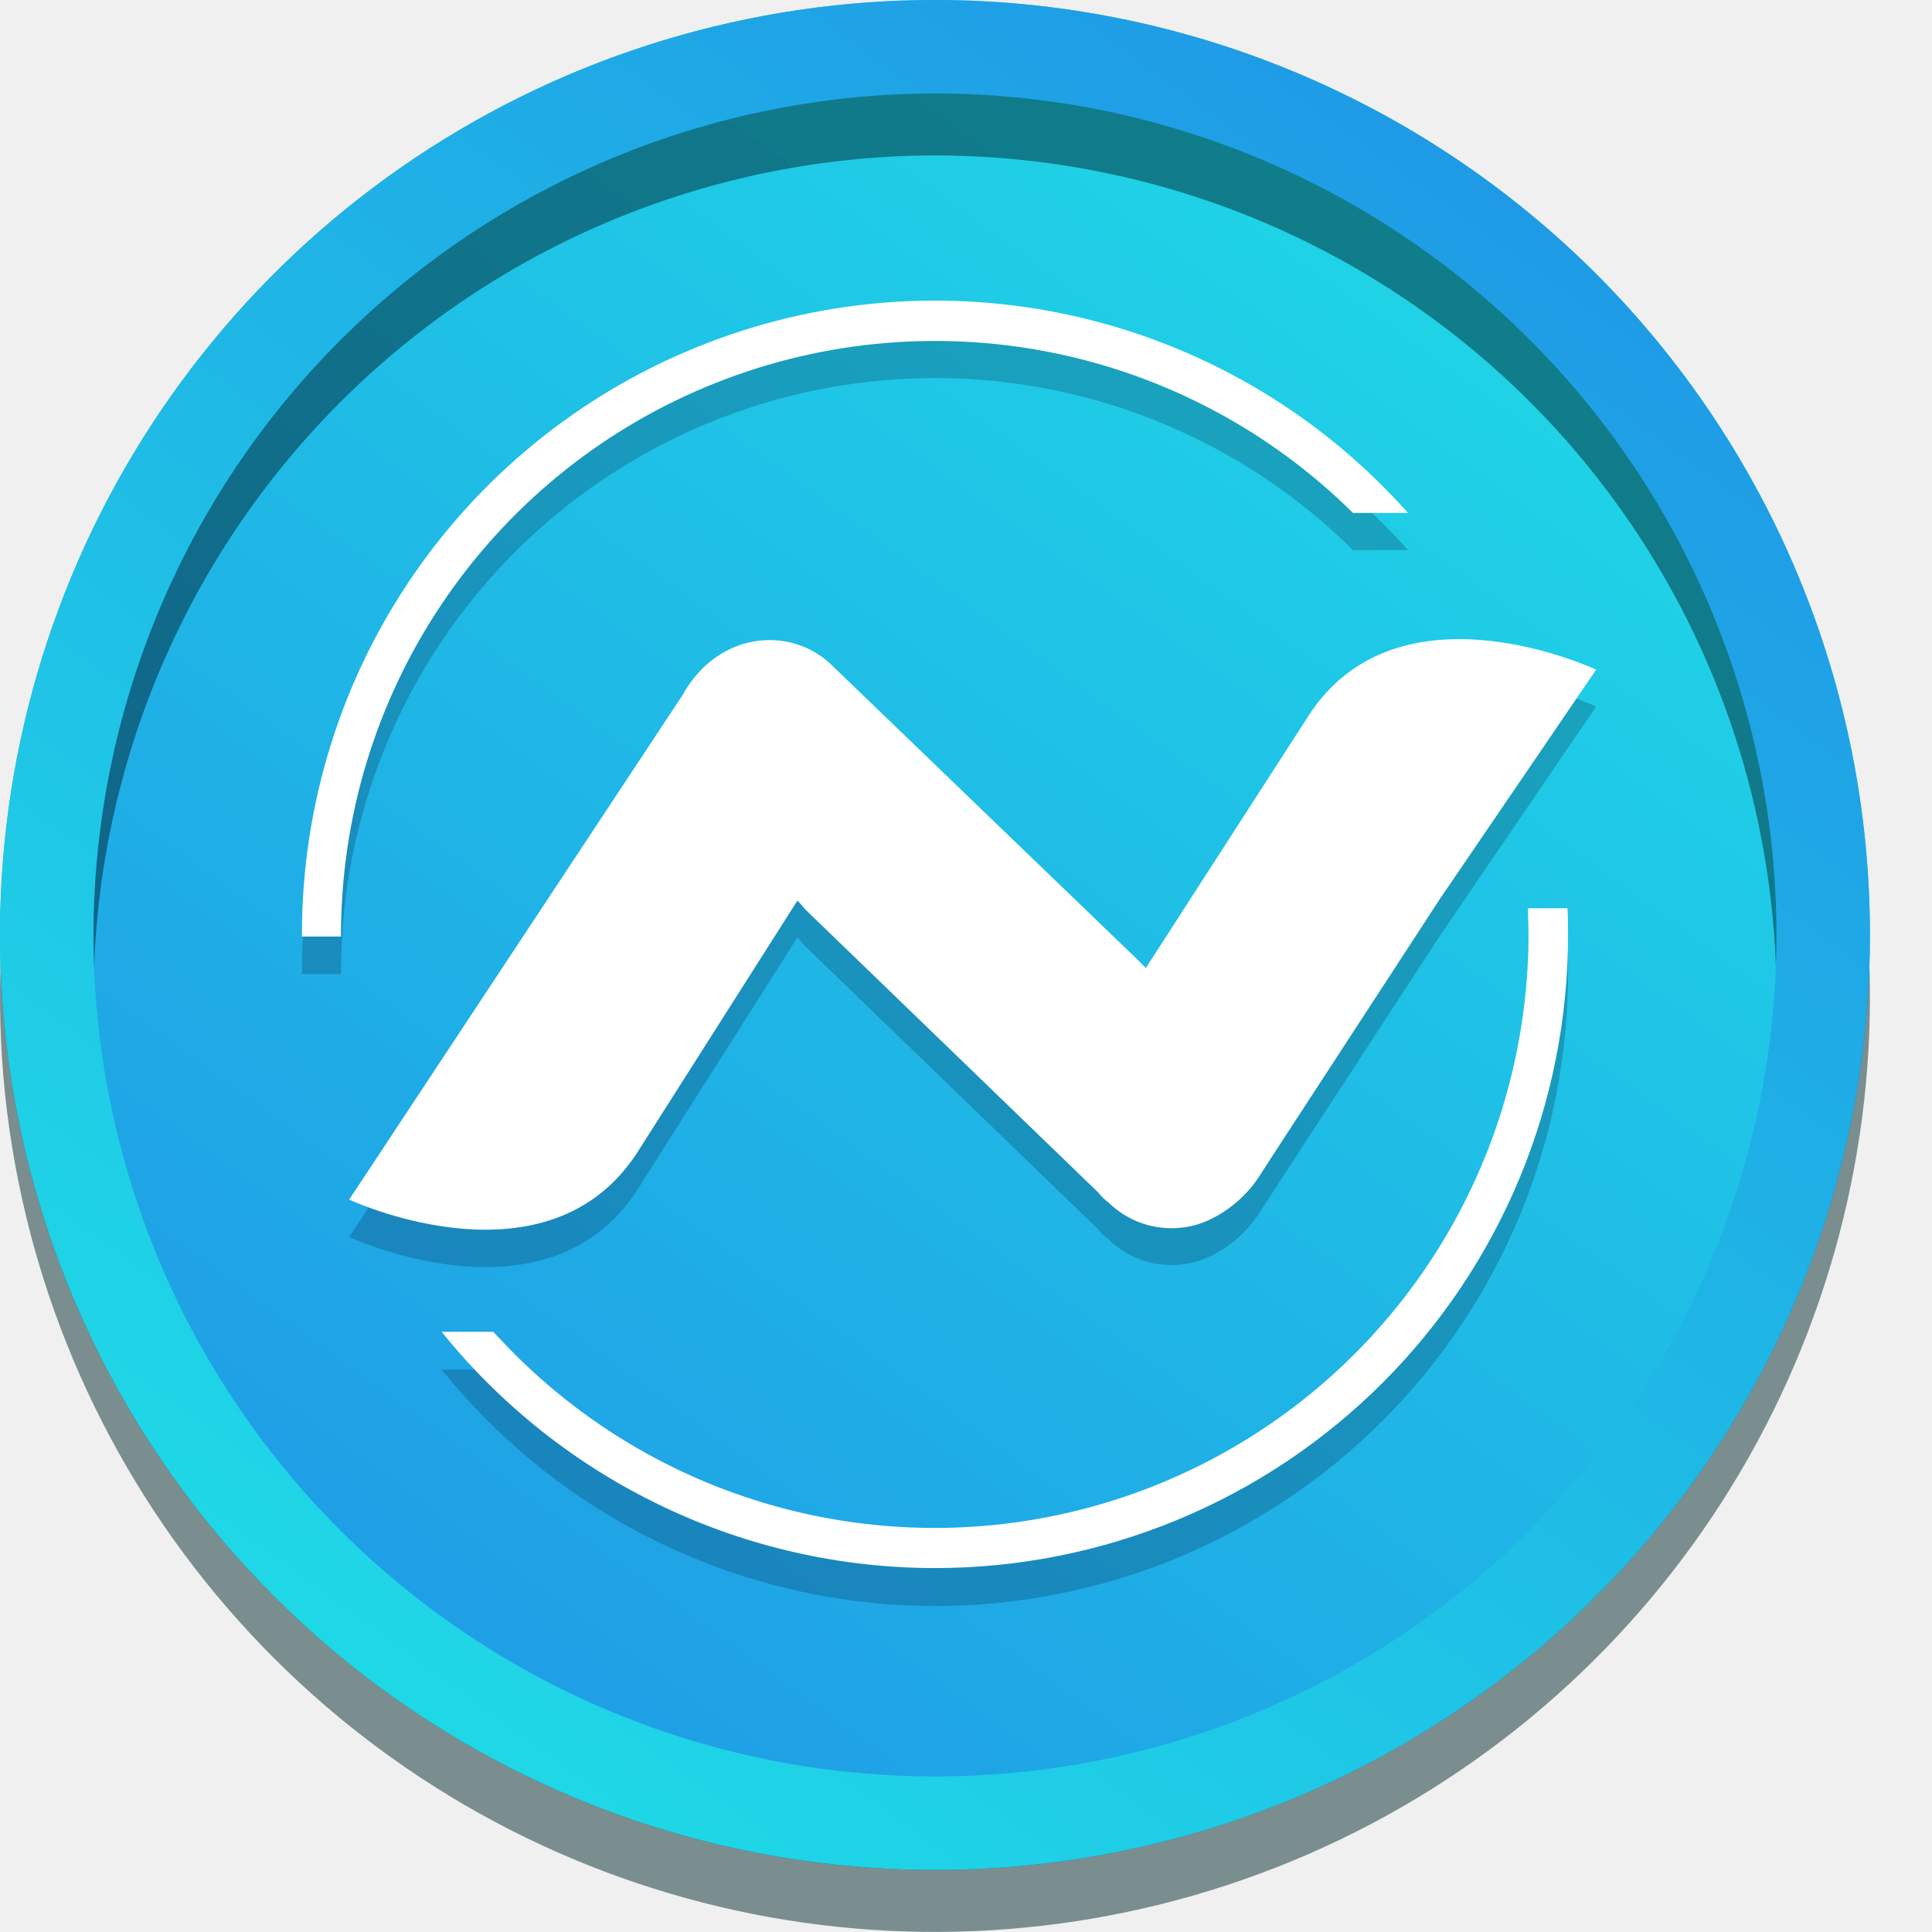
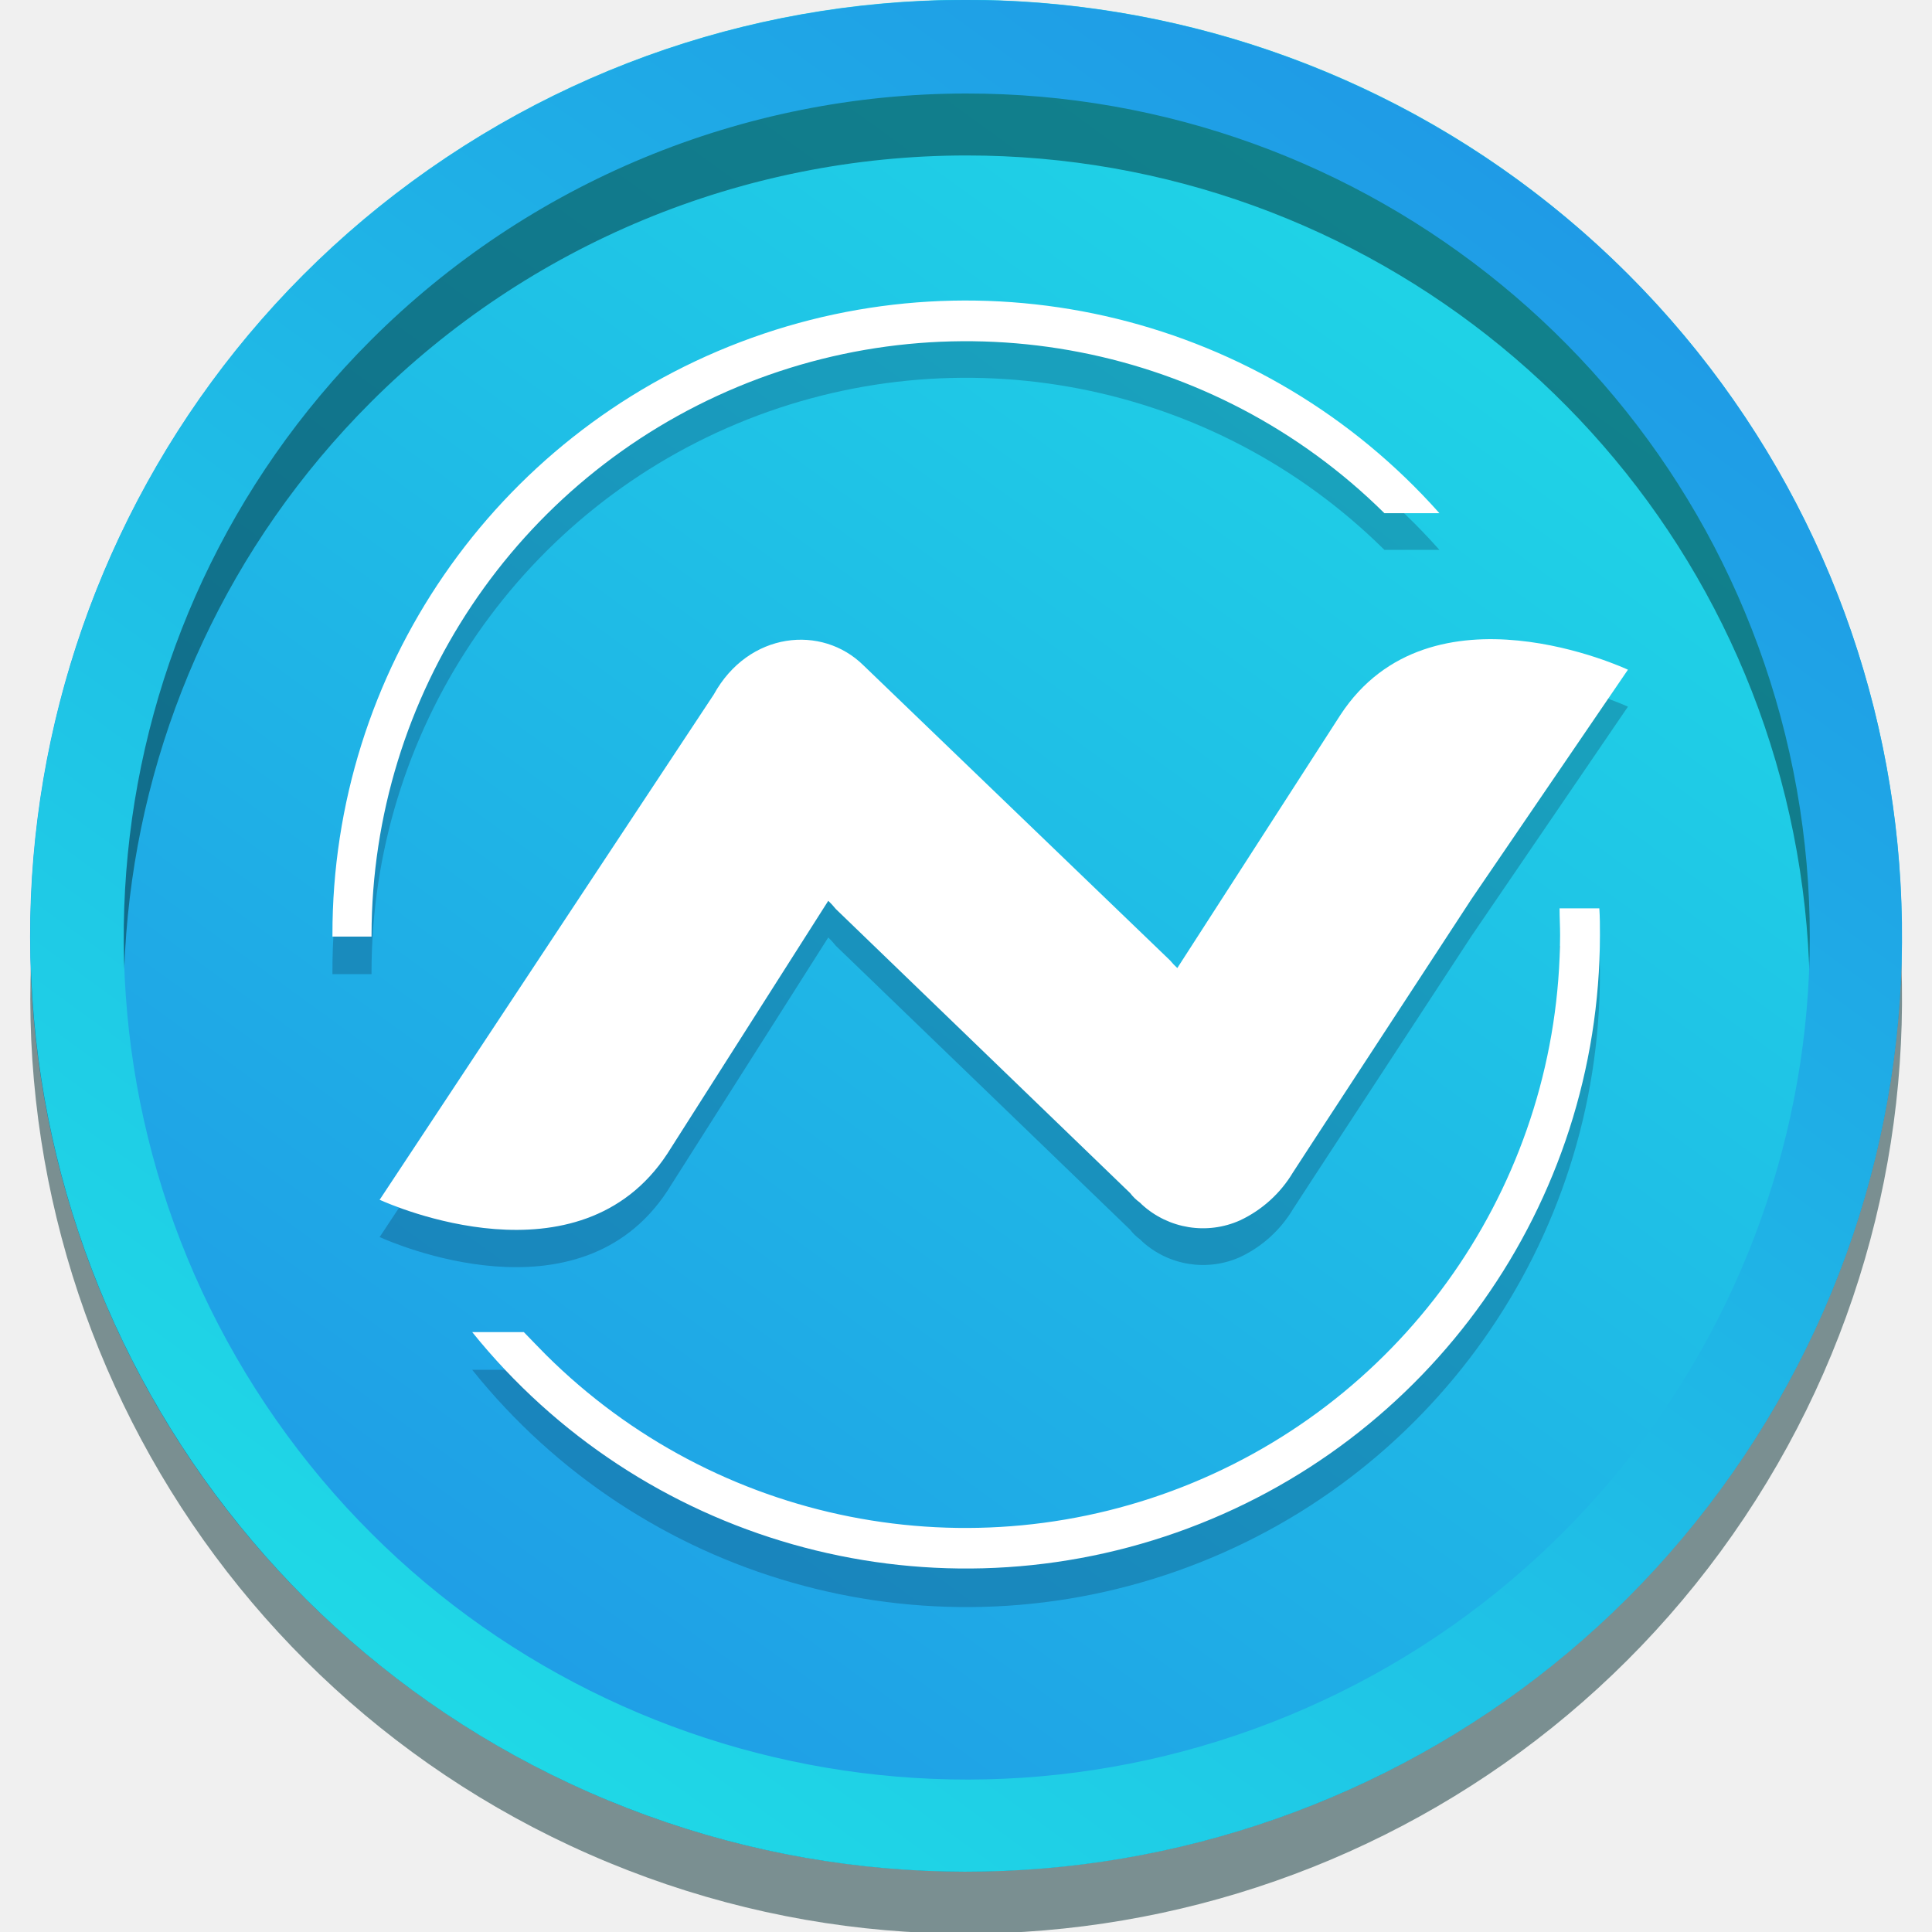
- <svg xmlns="http://www.w3.org/2000/svg" width="24" height="24" viewBox="0 0 24 24" fill="none">
-   <path d="M23.229 11.615C23.229 13.912 22.548 16.157 21.272 18.067C19.996 19.977 18.182 21.466 16.059 22.345C13.937 23.224 11.602 23.454 9.349 23.006C7.096 22.558 5.026 21.452 3.402 19.828C1.778 18.203 0.671 16.134 0.223 13.881C-0.225 11.628 0.005 9.292 0.884 7.17C1.763 5.048 3.252 3.234 5.162 1.957C7.072 0.681 9.318 0 11.615 0C14.695 0 17.649 1.224 19.828 3.402C22.006 5.58 23.229 8.534 23.229 11.615V11.615Z" fill="url(#paint0_linear)" />
-   <g style="mix-blend-mode:multiply" opacity="0.7">
-     <g style="mix-blend-mode:multiply" opacity="0.7">
-       <path d="M11.615 1.931C13.682 1.931 15.703 2.544 17.422 3.693C19.141 4.841 20.481 6.474 21.272 8.384C22.063 10.294 22.27 12.396 21.867 14.424C21.464 16.451 20.468 18.314 19.006 19.776C17.544 21.238 15.682 22.233 13.654 22.637C11.626 23.04 9.524 22.833 7.614 22.042C5.704 21.25 4.072 19.911 2.923 18.192C1.775 16.473 1.161 14.452 1.161 12.384C1.165 9.613 2.267 6.956 4.227 4.996C6.186 3.037 8.843 1.934 11.615 1.931V1.931ZM11.615 0.77C9.318 0.77 7.072 1.451 5.162 2.727C3.252 4.003 1.763 5.817 0.884 7.939C0.005 10.062 -0.225 12.397 0.223 14.65C0.671 16.903 1.778 18.973 3.402 20.597C5.026 22.221 7.096 23.328 9.349 23.776C11.602 24.224 13.937 23.994 16.059 23.115C18.182 22.236 19.996 20.747 21.272 18.837C22.548 16.927 23.229 14.681 23.229 12.384C23.229 9.304 22.006 6.35 19.828 4.171C17.649 1.993 14.695 0.77 11.615 0.77V0.77Z" fill="#032D30" />
+ <svg xmlns="http://www.w3.org/2000/svg" id="Layer_1" data-name="Layer 1" viewBox="0 0 256 256">
+   <defs>
+     <style>.cls-1{fill:url(#linear-gradient);}.cls-2{opacity:0.7;}.cls-3{fill:#032d30;}.cls-4{fill:url(#linear-gradient-2);}.cls-5,.cls-6{opacity:0.5;}.cls-6{fill:#062344;isolation:isolate;}.cls-7{fill:#fff;}.cls-8{fill:none;}</style>
+     <linearGradient id="linear-gradient" x1="203.12" y1="237.48" x2="53.03" y2="30.93" gradientTransform="matrix(1, 0, 0, -1, 0, 258)" gradientUnits="userSpaceOnUse">
+       <stop offset="0" stop-color="#1fd8e6" />
+       <stop offset="1" stop-color="#1f9be6" />
+     </linearGradient>
+     <linearGradient id="linear-gradient-2" x1="200.85" y1="234.36" x2="55.15" y2="33.85" gradientTransform="matrix(1, 0, 0, -1, 0, 258)" gradientUnits="userSpaceOnUse">
+       <stop offset="0" stop-color="#1f9be6" />
+       <stop offset="1" stop-color="#1fd8e6" />
+     </linearGradient>
+   </defs>
+   <path class="cls-1" d="M252,123.9a124,124,0,1,1-36.32-87.61A123.8,123.8,0,0,1,252,123.9Z" />
+   <g class="cls-2">
+     <g class="cls-2">
+       <path class="cls-3" d="M128,20.6A111.7,111.7,0,1,1,49.13,53.3,111.68,111.68,0,0,1,128,20.6Zm0-12.39A124,124,0,1,0,215.68,44.5,124.11,124.11,0,0,0,128,8.21Z" />
    </g>
  </g>
-   <path d="M11.615 1.161C13.682 1.161 15.703 1.775 17.422 2.923C19.141 4.072 20.481 5.704 21.272 7.614C22.063 9.524 22.27 11.626 21.867 13.654C21.464 15.682 20.468 17.544 19.006 19.006C17.544 20.468 15.682 21.464 13.654 21.867C11.626 22.27 9.524 22.063 7.614 21.272C5.704 20.481 4.072 19.141 2.923 17.422C1.775 15.703 1.161 13.682 1.161 11.615C1.165 8.843 2.267 6.186 4.227 4.227C6.186 2.267 8.843 1.165 11.615 1.161V1.161ZM11.615 0C9.318 0 7.072 0.681 5.162 1.957C3.252 3.234 1.763 5.048 0.884 7.17C0.005 9.292 -0.225 11.628 0.223 13.881C0.671 16.134 1.778 18.203 3.402 19.828C5.026 21.452 7.096 22.558 9.349 23.006C11.602 23.454 13.937 23.224 16.059 22.345C18.182 21.466 19.996 19.977 21.272 18.067C22.548 16.157 23.229 13.912 23.229 11.615C23.229 8.534 22.006 5.58 19.828 3.402C17.649 1.224 14.695 0 11.615 0V0Z" fill="url(#paint1_linear)" />
-   <g opacity="0.5">
-     <path opacity="0.5" d="M18.981 11.752C18.981 11.863 18.988 11.973 18.988 12.084C18.985 13.541 18.551 14.965 17.741 16.176C16.93 17.387 15.779 18.33 14.433 18.888C13.086 19.445 11.605 19.592 10.176 19.309C8.746 19.026 7.433 18.326 6.4 17.297C6.309 17.205 6.219 17.11 6.127 17.013H5.486C6.224 17.929 7.157 18.669 8.217 19.177C9.278 19.685 10.439 19.95 11.615 19.951C12.648 19.951 13.67 19.748 14.624 19.353C15.579 18.958 16.446 18.378 17.176 17.648C17.906 16.918 18.486 16.051 18.881 15.097C19.276 14.142 19.479 13.12 19.479 12.087C19.479 11.976 19.479 11.865 19.472 11.755L18.981 11.752Z" fill="#062344" />
-     <path opacity="0.5" d="M4.236 12.08C4.235 10.623 4.666 9.199 5.473 7.986C6.28 6.773 7.428 5.827 8.773 5.266C10.117 4.705 11.597 4.554 13.027 4.833C14.457 5.112 15.772 5.808 16.807 6.833H17.491C16.43 5.64 15.031 4.798 13.48 4.42C11.93 4.041 10.3 4.143 8.809 4.713C7.318 5.282 6.035 6.292 5.132 7.608C4.228 8.924 3.747 10.484 3.751 12.08V12.1H4.236V12.08Z" fill="#062344" />
-     <path opacity="0.5" d="M16.261 9.351L14.234 12.494C14.203 12.466 14.173 12.436 14.146 12.405L10.34 8.735C9.825 8.225 8.913 8.313 8.48 9.098L4.336 15.369H4.343C4.479 15.43 6.813 16.462 7.908 14.795L9.906 11.645C9.938 11.678 9.968 11.712 9.996 11.748L13.647 15.276C13.682 15.322 13.724 15.363 13.771 15.396L13.794 15.419C13.956 15.568 14.158 15.666 14.376 15.701C14.593 15.736 14.816 15.706 15.016 15.615C15.29 15.486 15.519 15.28 15.675 15.02L15.948 14.6L17.888 11.623L19.828 8.777C19.828 8.777 17.383 7.629 16.261 9.351Z" fill="#062344" />
+   <path class="cls-4" d="M128,12.39a111.7,111.7,0,1,1-78.87,32.7A111.68,111.68,0,0,1,128,12.39ZM128,0a124,124,0,1,0,87.68,36.29A124.11,124.11,0,0,0,128,0Z" />
+   <g class="cls-5">
+     <path class="cls-6" d="M206.65,125.36c0,1.18.07,2.36.07,3.54A78.8,78.8,0,0,1,72.33,184.51c-1-1-1.94-2-2.92-3H62.57A83.94,83.94,0,0,0,212,128.93c0-1.18,0-2.36-.08-3.54Z" />
+     <path class="cls-6" d="M49.23,128.86a78.78,78.78,0,0,1,134.21-56h7.29a83.95,83.95,0,0,0-146.68,56v.22h5.18Z" />
+     <path class="cls-6" d="M177.6,99.75,156,133.27a10.54,10.54,0,0,1-.95-.94L114.39,93.18c-5.5-5.44-15.23-4.51-19.85,3.87L50.29,163.94h.07c1.46.66,26.38,11.66,38.06-6.12l21.33-33.6a11.22,11.22,0,0,1,1,1.1l39,37.63a6.16,6.16,0,0,0,1.32,1.28l.25.25a12,12,0,0,0,13,2.09,16.22,16.22,0,0,0,7-6.34l2.92-4.49L195,124l20.71-30.36S189.58,81.38,177.6,99.75Z" />
  </g>
-   <path d="M18.981 11.283C18.981 11.394 18.988 11.505 18.988 11.615C18.985 13.072 18.551 14.496 17.741 15.707C16.93 16.918 15.779 17.862 14.433 18.419C13.086 18.977 11.605 19.123 10.176 18.84C8.746 18.557 7.433 17.857 6.4 16.828C6.309 16.737 6.219 16.641 6.127 16.544H5.486C6.224 17.46 7.157 18.199 8.218 18.707C9.278 19.215 10.439 19.479 11.615 19.479C12.648 19.479 13.67 19.276 14.624 18.881C15.579 18.486 16.446 17.907 17.176 17.177C17.906 16.446 18.486 15.579 18.881 14.625C19.276 13.671 19.479 12.648 19.479 11.615C19.479 11.505 19.479 11.394 19.472 11.283H18.981Z" fill="white" />
-   <path d="M4.236 11.613C4.236 10.157 4.667 8.733 5.475 7.522C6.283 6.31 7.431 5.364 8.775 4.804C10.119 4.243 11.599 4.093 13.028 4.372C14.458 4.651 15.773 5.347 16.807 6.372H17.491C16.43 5.179 15.032 4.338 13.482 3.959C11.931 3.58 10.303 3.682 8.812 4.251C7.321 4.82 6.038 5.829 5.134 7.144C4.23 8.459 3.748 10.018 3.751 11.613V11.634H4.236V11.613Z" fill="white" />
-   <path d="M16.261 8.882L14.234 12.025C14.203 11.997 14.173 11.967 14.146 11.936L10.34 8.27C9.825 7.76 8.913 7.848 8.48 8.633L4.336 14.904H4.343C4.479 14.966 6.813 15.997 7.908 14.33L9.906 11.187C9.938 11.22 9.968 11.254 9.996 11.29L13.647 14.818C13.682 14.864 13.724 14.905 13.771 14.938L13.794 14.961C13.956 15.11 14.158 15.209 14.376 15.243C14.593 15.278 14.816 15.248 15.016 15.157C15.29 15.028 15.519 14.822 15.675 14.562L15.948 14.142L17.888 11.165L19.828 8.319C19.828 8.319 17.383 7.165 16.261 8.882Z" fill="white" />
-   <defs>
-     <linearGradient id="paint0_linear" x1="18.654" y1="1.927" x2="4.588" y2="21.284" gradientUnits="userSpaceOnUse">
-       <stop stop-color="#1FD8E6" />
-       <stop offset="1" stop-color="#1F9BE6" />
-     </linearGradient>
-     <linearGradient id="paint1_linear" x1="18.443" y1="2.218" x2="4.787" y2="21.011" gradientUnits="userSpaceOnUse">
-       <stop stop-color="#1F9BE6" />
-       <stop offset="1" stop-color="#1FD8E6" />
-     </linearGradient>
-   </defs>
+   <path class="cls-7" d="M206.65,120.36c0,1.18.07,2.36.07,3.54A78.8,78.8,0,0,1,72.33,179.51c-1-1-1.94-2-2.92-3H62.57A84,84,0,0,0,212,123.9c0-1.18,0-2.36-.08-3.54Z" />
+   <path class="cls-7" d="M49.23,123.88A78.79,78.79,0,0,1,183.44,68h7.29A83.94,83.94,0,0,0,44.05,123.88v.22h5.18Z" />
+   <path class="cls-7" d="M177.6,94.75,156,128.27a9.47,9.47,0,0,1-.95-1l-40.63-39.1c-5.5-5.44-15.23-4.51-19.85,3.87L50.29,159h.07c1.46.66,26.38,11.66,38.06-6.12l21.33-33.52a11.11,11.11,0,0,1,1,1.09l39,37.64a6.16,6.16,0,0,0,1.32,1.28l.25.25a12,12,0,0,0,13,2.08,16.22,16.22,0,0,0,7-6.34l2.92-4.49L195,119.1l20.71-30.36S189.58,76.43,177.6,94.75Z" />
+   <rect class="cls-8" width="256" height="256" />
</svg>
